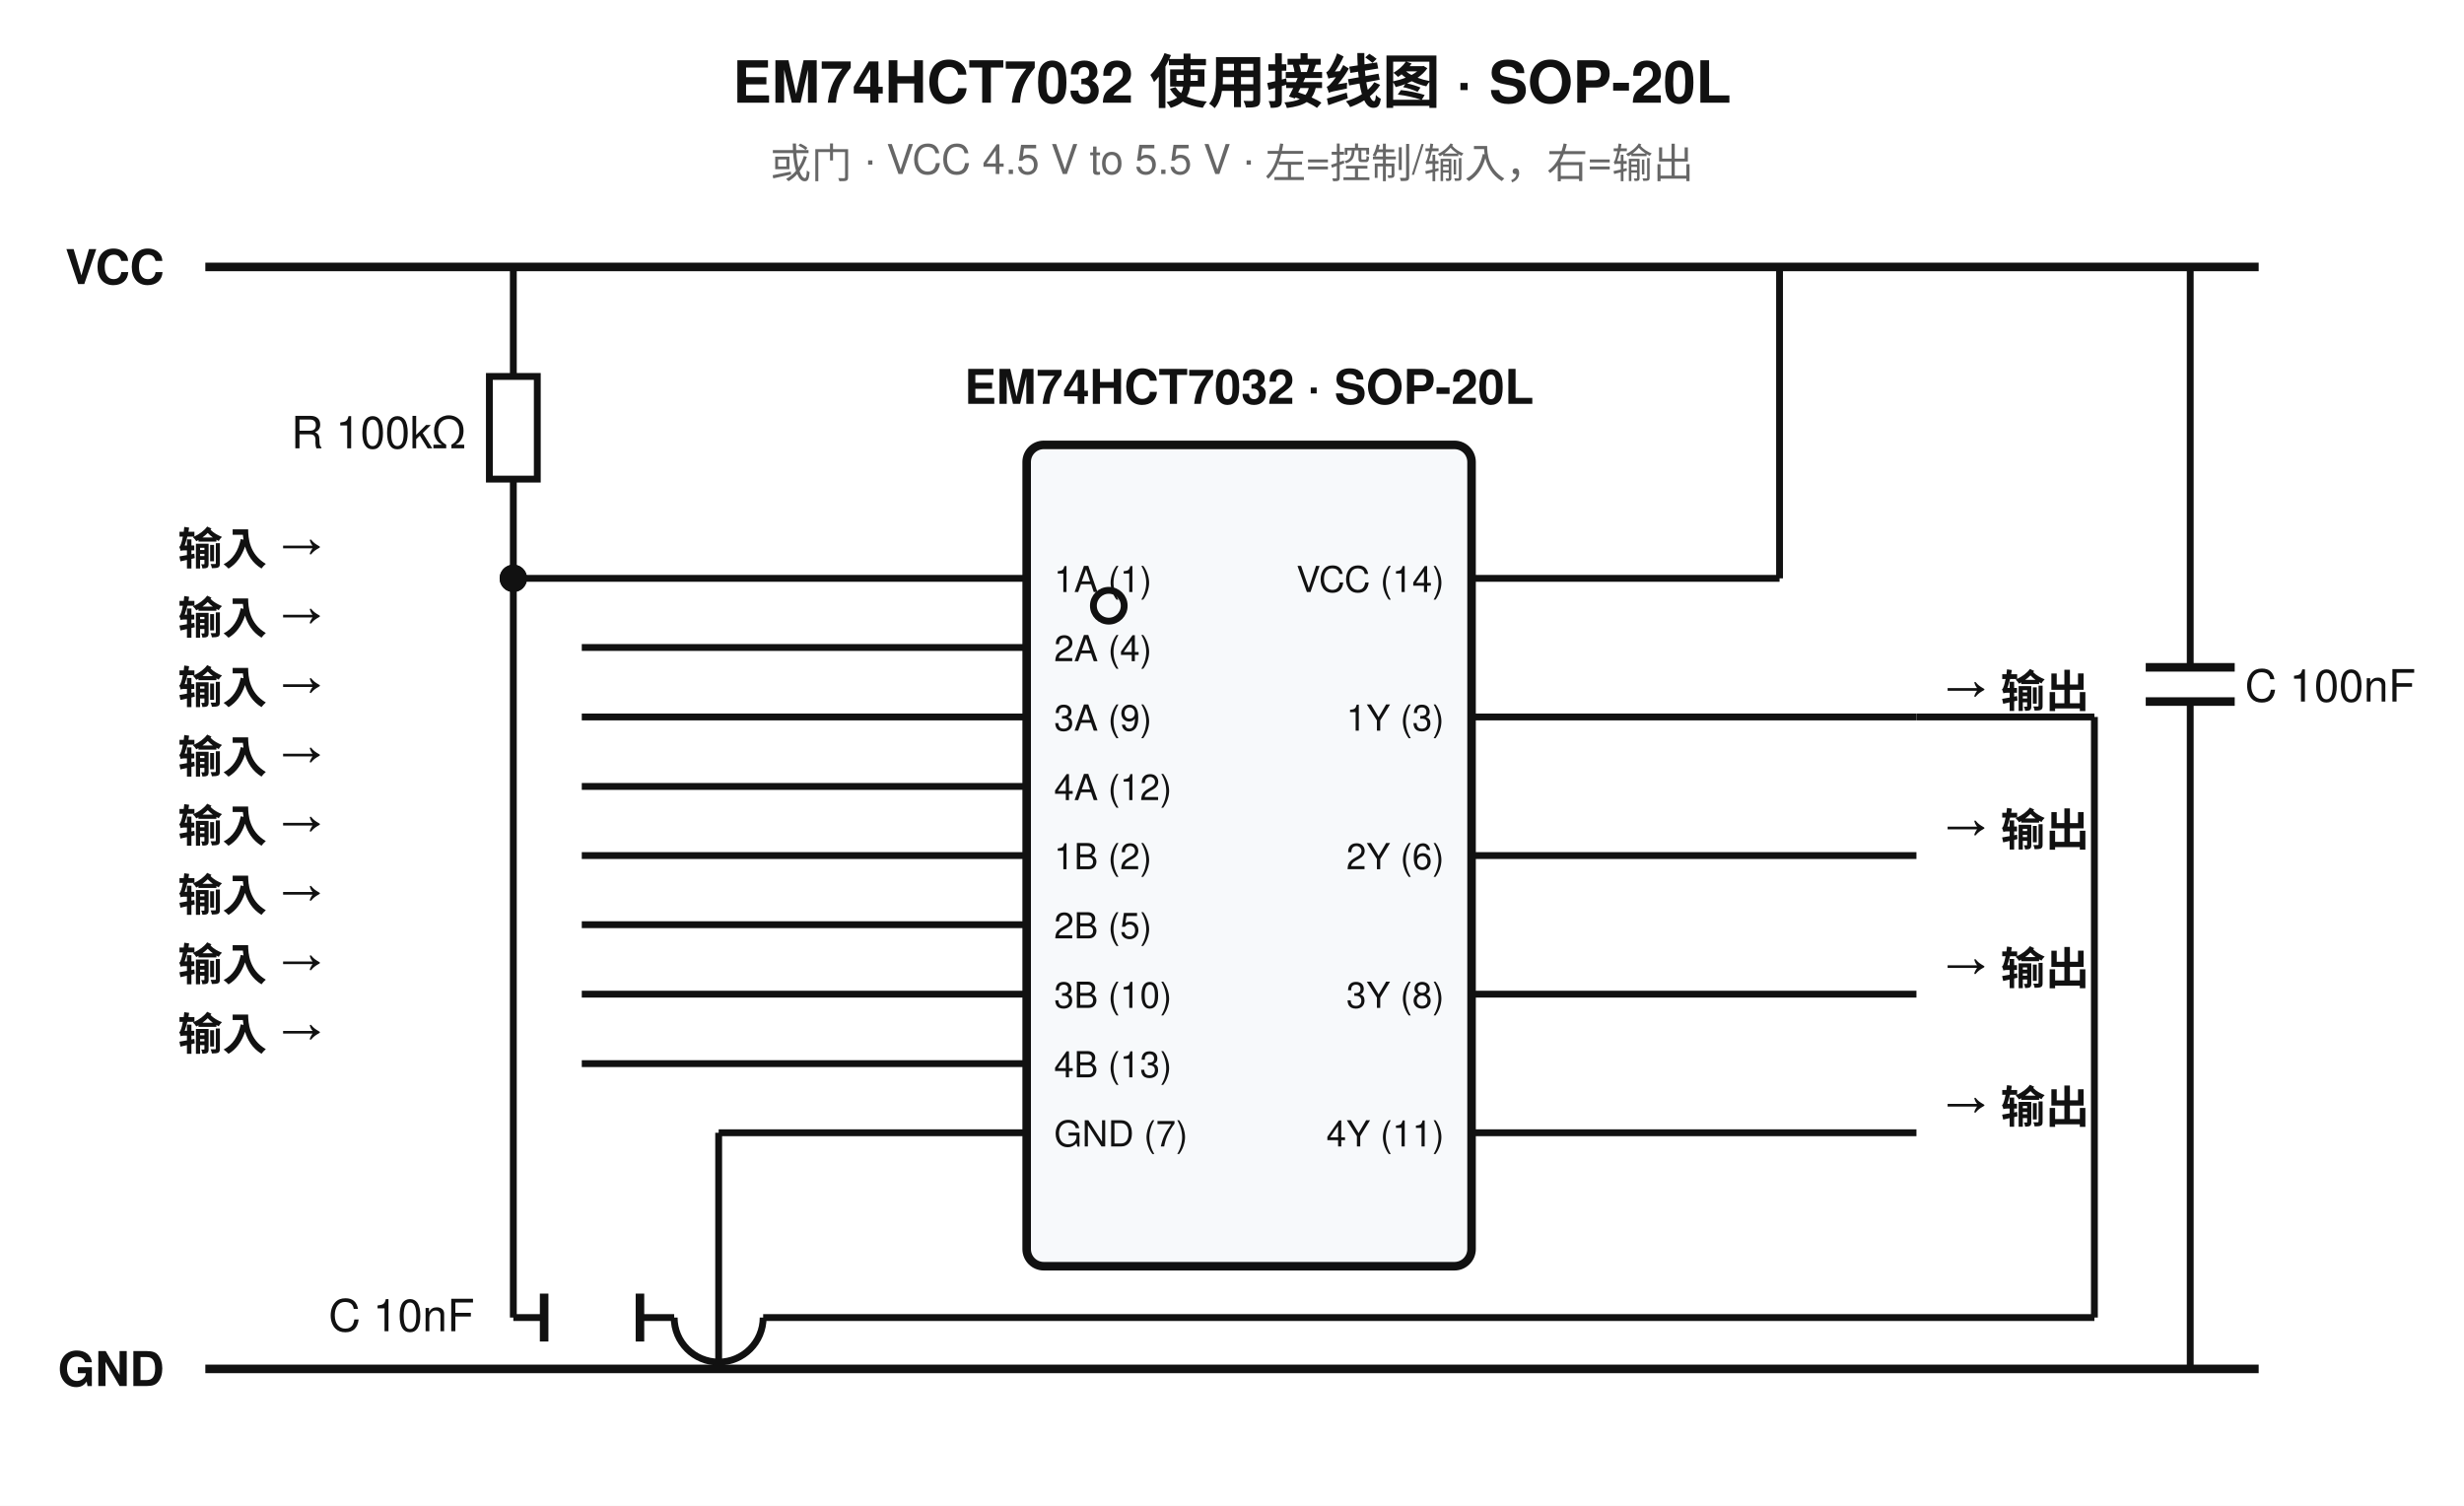
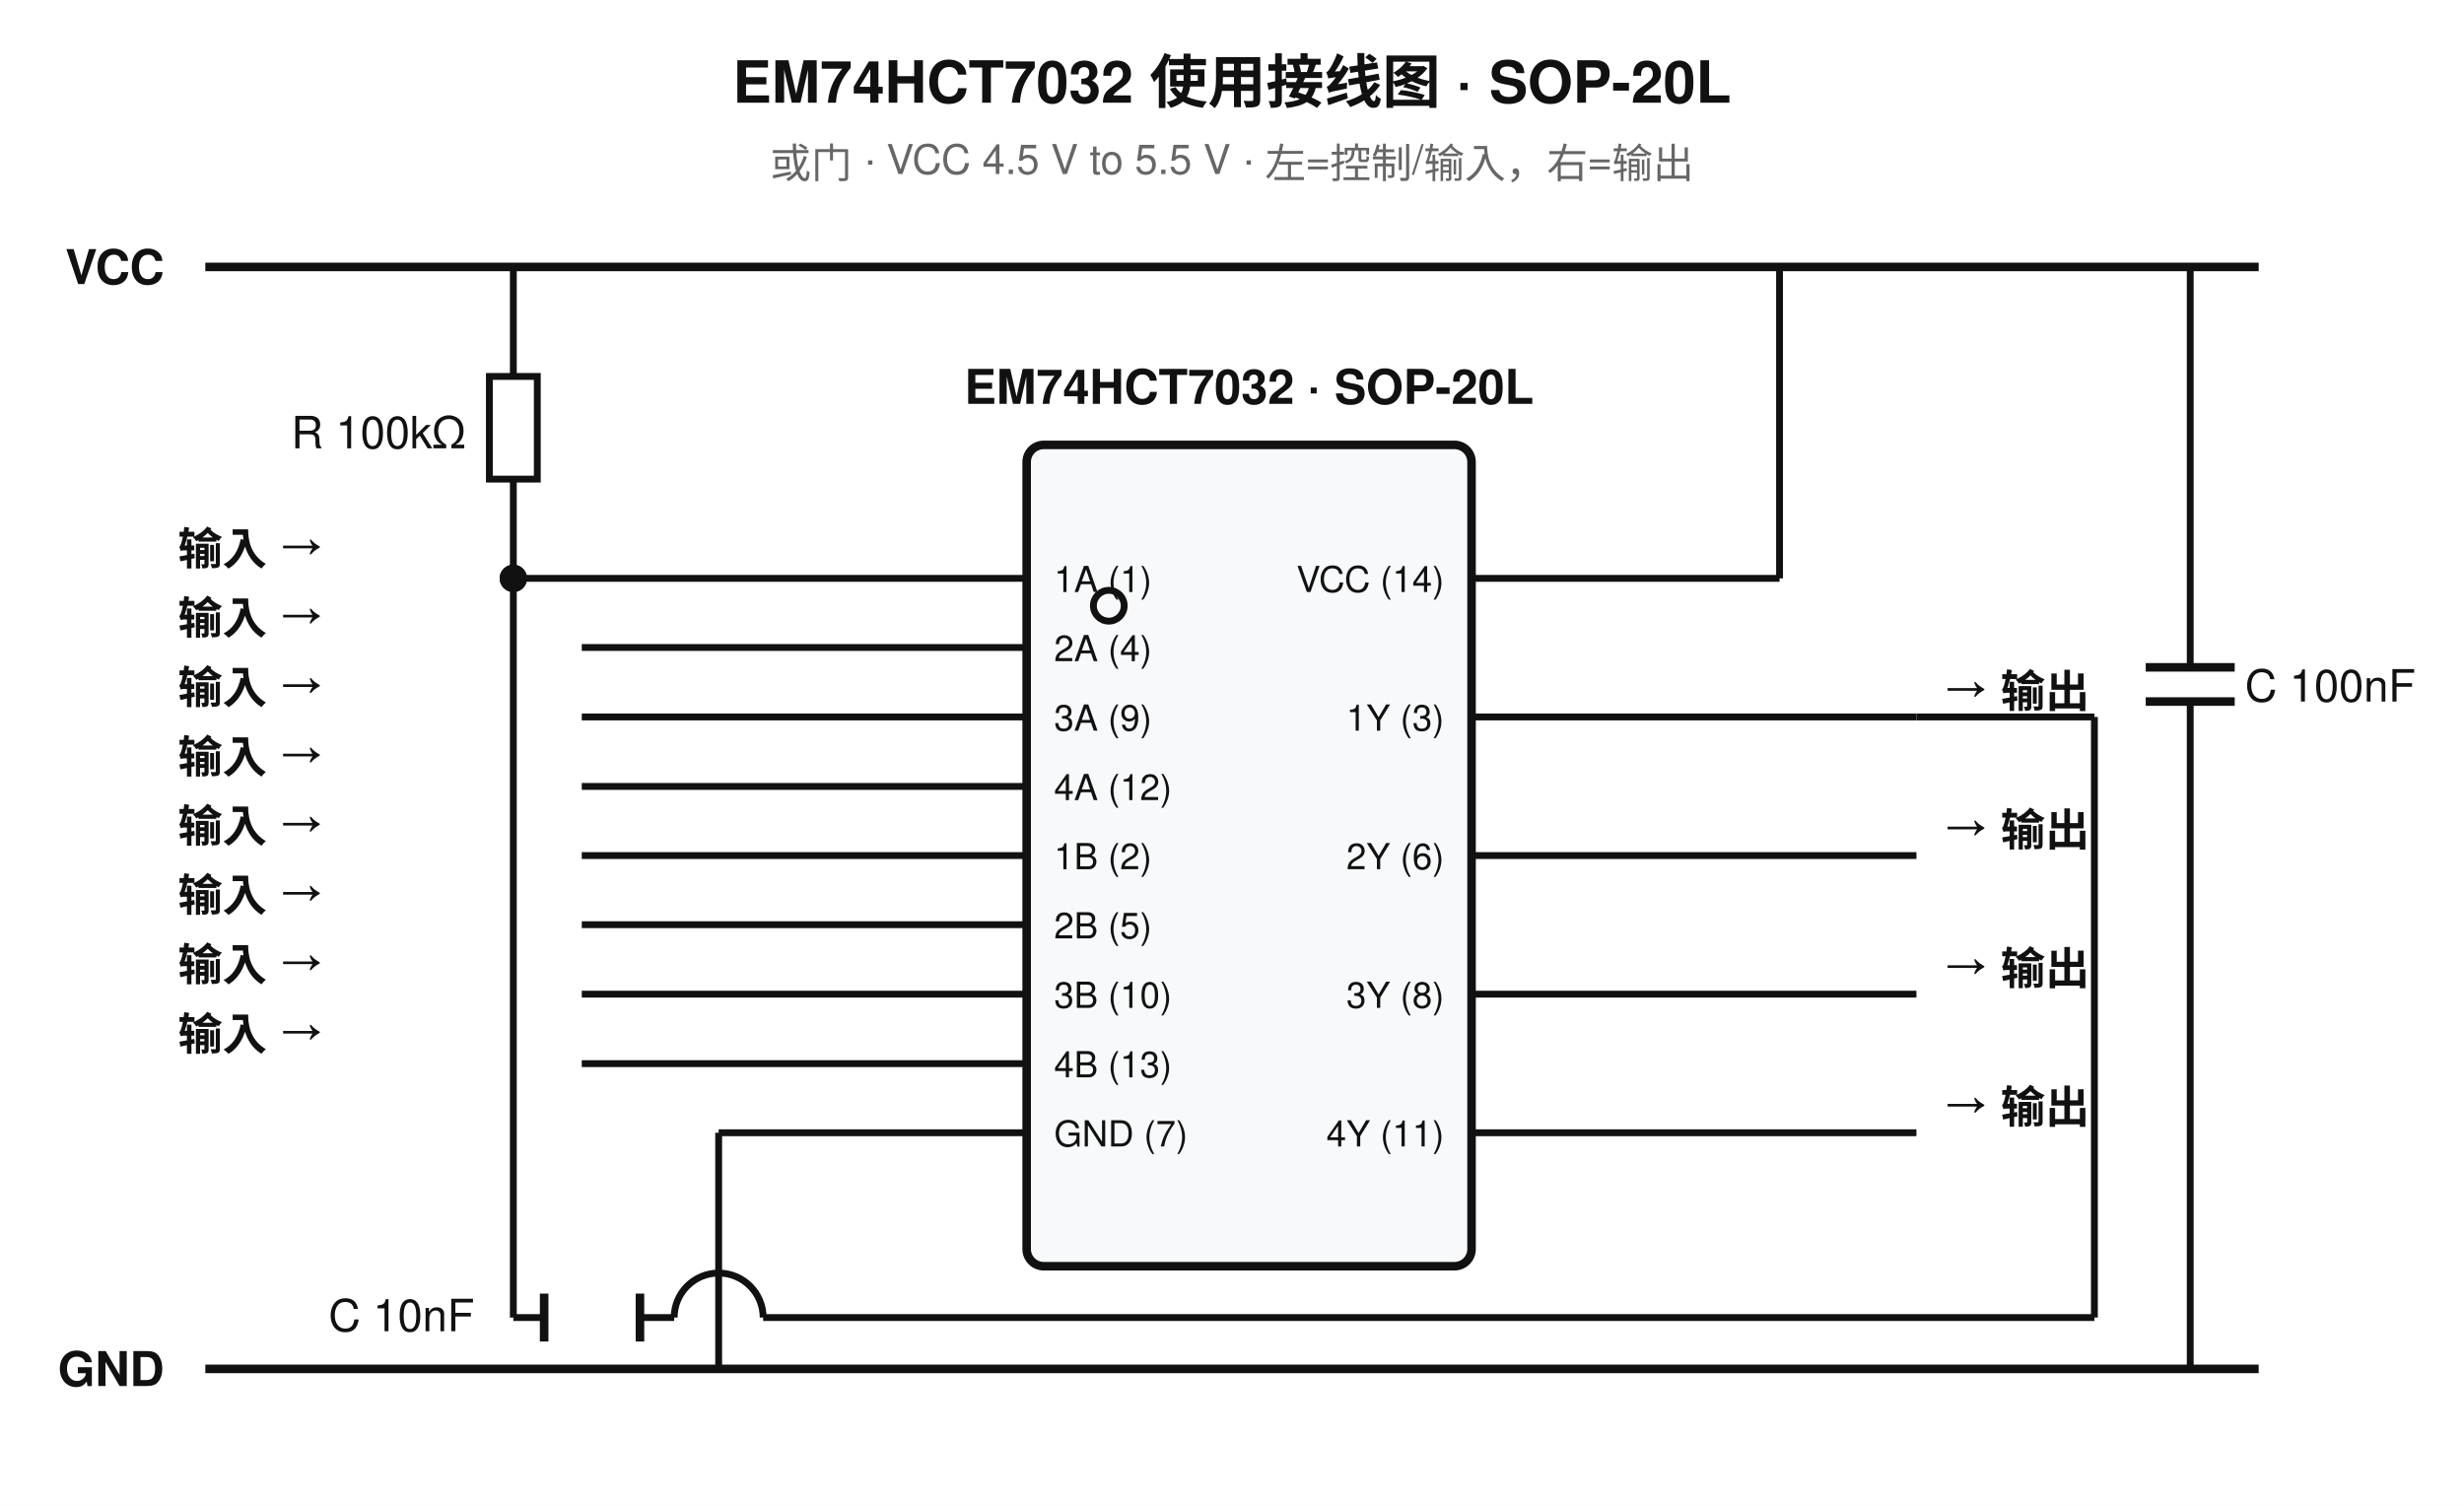
<svg xmlns="http://www.w3.org/2000/svg" viewBox="0 0 720 440" font-family="Helvetica,Arial,sans-serif">
  <rect width="720" height="440" fill="#fff" />
  <text x="360" y="30" text-anchor="middle" font-size="17" font-weight="bold" fill="#111">EM74HCT7032 使用接线图 · SOP-20L</text>
  <text x="360" y="52" text-anchor="middle" font-size="12" fill="#666">或门 · VCC 4.5 V to 5.5 V · 左=控制/输入，右=输出</text>
  <line x1="60" y1="78" x2="660" y2="78" stroke="#111" stroke-width="2.5" />
  <text x="48" y="83" text-anchor="end" font-size="14" font-weight="bold" fill="#111">VCC</text>
  <line x1="60" y1="400" x2="660" y2="400" stroke="#111" stroke-width="2.5" />
  <text x="48" y="405" text-anchor="end" font-size="14" font-weight="bold" fill="#111">GND</text>
  <text x="365" y="118" text-anchor="middle" font-size="14" font-weight="bold" fill="#111">EM74HCT7032 · SOP-20L</text>
  <rect x="300" y="130" width="130" height="240" rx="5" fill="#f7f9fb" stroke="#111" stroke-width="2.5" />
  <text x="308" y="173.0" font-size="10.5" fill="#111">1A (1)</text>
  <line x1="300" y1="169.0" x2="150" y2="169.0" stroke="#111" stroke-width="2" />
  <line x1="150" y1="78" x2="150" y2="110.0" stroke="#111" stroke-width="2" />
  <rect x="143" y="110.0" width="14" height="30" fill="#fff" stroke="#111" stroke-width="2" />
  <line x1="150" y1="140.0" x2="150" y2="169.0" stroke="#111" stroke-width="2" />
  <circle cx="150" cy="169.0" r="4" fill="#111" />
  <text x="136" y="131.0" text-anchor="end" font-size="13" fill="#111">R 100kΩ</text>
  <text x="52" y="165.0" font-size="13" font-weight="bold" fill="#111">输入 →</text>
  <text x="308" y="193.2" font-size="10.5" fill="#111">2A (4)</text>
  <line x1="300" y1="189.2" x2="170" y2="189.2" stroke="#111" stroke-width="2" />
  <text x="52" y="185.2" font-size="13" font-weight="bold" fill="#111">输入 →</text>
  <text x="308" y="213.5" font-size="10.5" fill="#111">3A (9)</text>
  <line x1="300" y1="209.5" x2="170" y2="209.5" stroke="#111" stroke-width="2" />
  <text x="52" y="205.5" font-size="13" font-weight="bold" fill="#111">输入 →</text>
  <text x="308" y="233.8" font-size="10.5" fill="#111">4A (12)</text>
  <line x1="300" y1="229.8" x2="170" y2="229.8" stroke="#111" stroke-width="2" />
  <text x="52" y="225.8" font-size="13" font-weight="bold" fill="#111">输入 →</text>
  <text x="308" y="254.0" font-size="10.5" fill="#111">1B (2)</text>
  <line x1="300" y1="250.0" x2="170" y2="250.0" stroke="#111" stroke-width="2" />
  <text x="52" y="246.0" font-size="13" font-weight="bold" fill="#111">输入 →</text>
  <text x="308" y="274.2" font-size="10.5" fill="#111">2B (5)</text>
  <line x1="300" y1="270.2" x2="170" y2="270.2" stroke="#111" stroke-width="2" />
  <text x="52" y="266.2" font-size="13" font-weight="bold" fill="#111">输入 →</text>
  <text x="308" y="294.5" font-size="10.5" fill="#111">3B (10)</text>
  <line x1="300" y1="290.5" x2="170" y2="290.5" stroke="#111" stroke-width="2" />
  <text x="52" y="286.5" font-size="13" font-weight="bold" fill="#111">输入 →</text>
  <text x="308" y="314.8" font-size="10.5" fill="#111">4B (13)</text>
  <line x1="300" y1="310.8" x2="170" y2="310.8" stroke="#111" stroke-width="2" />
  <text x="52" y="306.8" font-size="13" font-weight="bold" fill="#111">输入 →</text>
  <text x="308" y="335.0" font-size="10.5" fill="#111">GND (7)</text>
  <line x1="300" y1="331.0" x2="210" y2="331.0" stroke="#111" stroke-width="2" />
  <line x1="210" y1="331.0" x2="210" y2="400" stroke="#111" stroke-width="2" />
  <text x="422" y="173.0" text-anchor="end" font-size="10.5" fill="#111">VCC (14)</text>
  <line x1="430" y1="169.0" x2="520" y2="169.0" stroke="#111" stroke-width="2" />
  <line x1="520" y1="169.0" x2="520" y2="78" stroke="#111" stroke-width="2" />
  <text x="422" y="213.5" text-anchor="end" font-size="10.5" fill="#111">1Y (3)</text>
  <line x1="430" y1="209.5" x2="560" y2="209.5" stroke="#111" stroke-width="2" />
  <text x="568" y="205.5" font-size="13" font-weight="bold" fill="#111">→ 输出</text>
  <text x="422" y="254.0" text-anchor="end" font-size="10.5" fill="#111">2Y (6)</text>
  <line x1="430" y1="250.0" x2="560" y2="250.0" stroke="#111" stroke-width="2" />
  <text x="568" y="246.0" font-size="13" font-weight="bold" fill="#111">→ 输出</text>
  <text x="422" y="294.5" text-anchor="end" font-size="10.5" fill="#111">3Y (8)</text>
  <line x1="430" y1="290.5" x2="560" y2="290.5" stroke="#111" stroke-width="2" />
  <text x="568" y="286.5" font-size="13" font-weight="bold" fill="#111">→ 输出</text>
  <text x="422" y="335.0" text-anchor="end" font-size="10.5" fill="#111">4Y (11)</text>
  <line x1="430" y1="331.0" x2="560" y2="331.0" stroke="#111" stroke-width="2" />
  <text x="568" y="327.0" font-size="13" font-weight="bold" fill="#111">→ 输出</text>
  <circle cx="324" cy="177.0" r="4.5" fill="none" stroke="#111" stroke-width="2" />
  <line x1="560" y1="209.5" x2="612" y2="209.5" stroke="#111" stroke-width="2" />
  <line x1="612" y1="209.5" x2="612" y2="385" stroke="#111" stroke-width="2" />
  <line x1="159" y1="385" x2="150" y2="385" stroke="#111" stroke-width="2" />
  <line x1="159" y1="378" x2="159" y2="392" stroke="#111" stroke-width="2.5" />
  <line x1="187" y1="378" x2="187" y2="392" stroke="#111" stroke-width="2.5" />
  <line x1="187" y1="385" x2="197" y2="385" stroke="#111" stroke-width="2" />
-   <path d="M197,385 A13,13 0 0,0 223,385" fill="none" stroke="#111" stroke-width="2" />
+   <path d="M197,385 A13,13 0 0,1 223,385" fill="none" stroke="#111" stroke-width="2" />
  <line x1="223" y1="385" x2="612" y2="385" stroke="#111" stroke-width="2" />
  <text x="96" y="389" font-size="13" fill="#111">C 10nF</text>
  <line x1="150" y1="385" x2="150" y2="169.0" stroke="#111" stroke-width="2" />
  <circle cx="150" cy="169.0" r="4" fill="#111" />
  <text x="656" y="205" font-size="13" fill="#111">C 100nF</text>
  <line x1="640" y1="78" x2="640" y2="195" stroke="#111" stroke-width="2" />
  <line x1="627" y1="195" x2="653" y2="195" stroke="#111" stroke-width="2.5" />
  <line x1="627" y1="205" x2="653" y2="205" stroke="#111" stroke-width="2.5" />
  <line x1="640" y1="205" x2="640" y2="400" stroke="#111" stroke-width="2" />
</svg>
